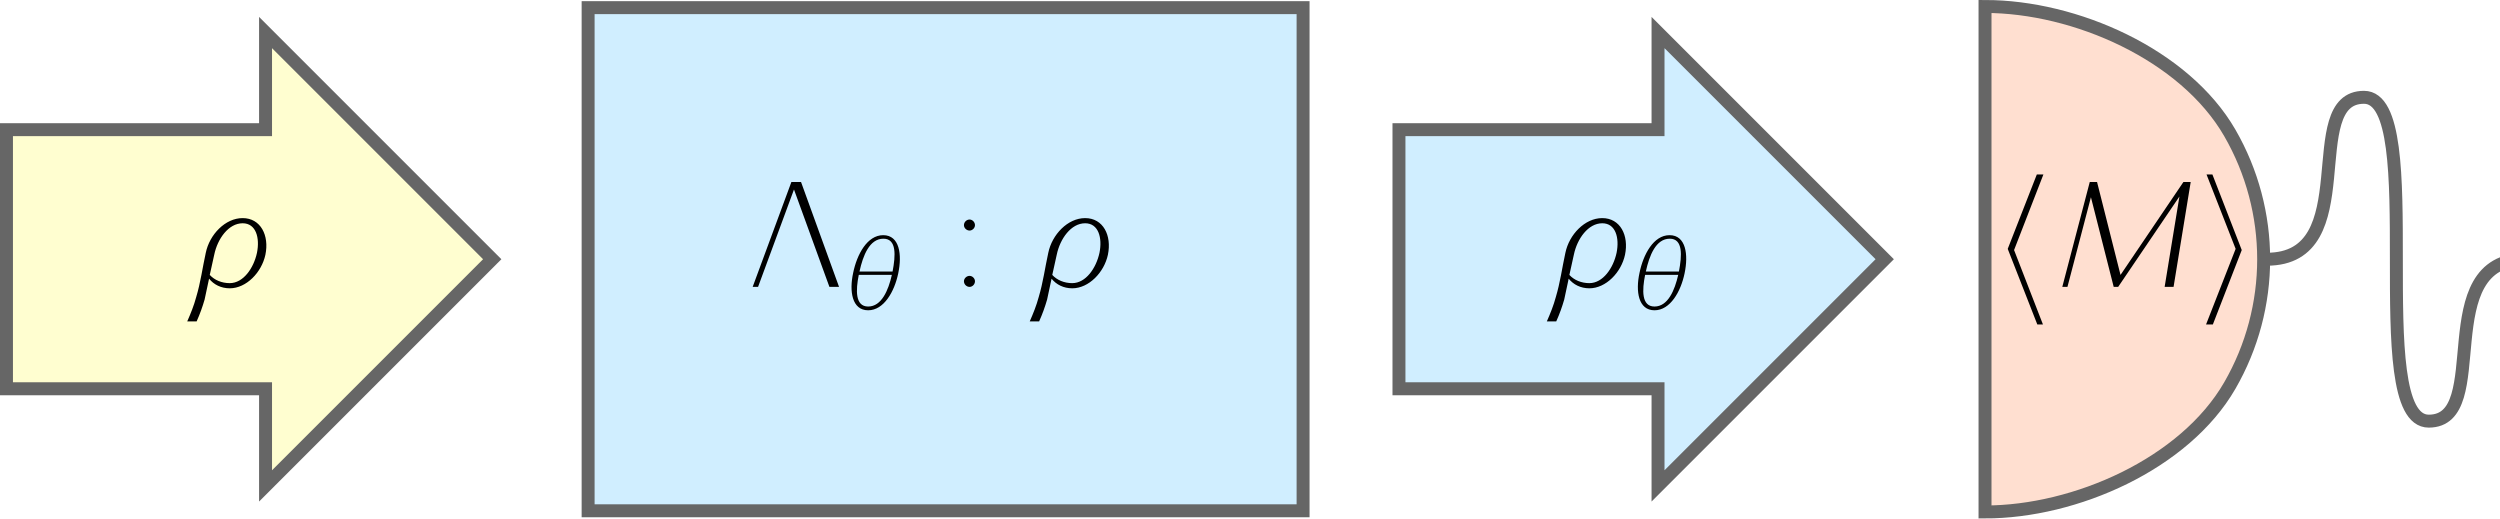
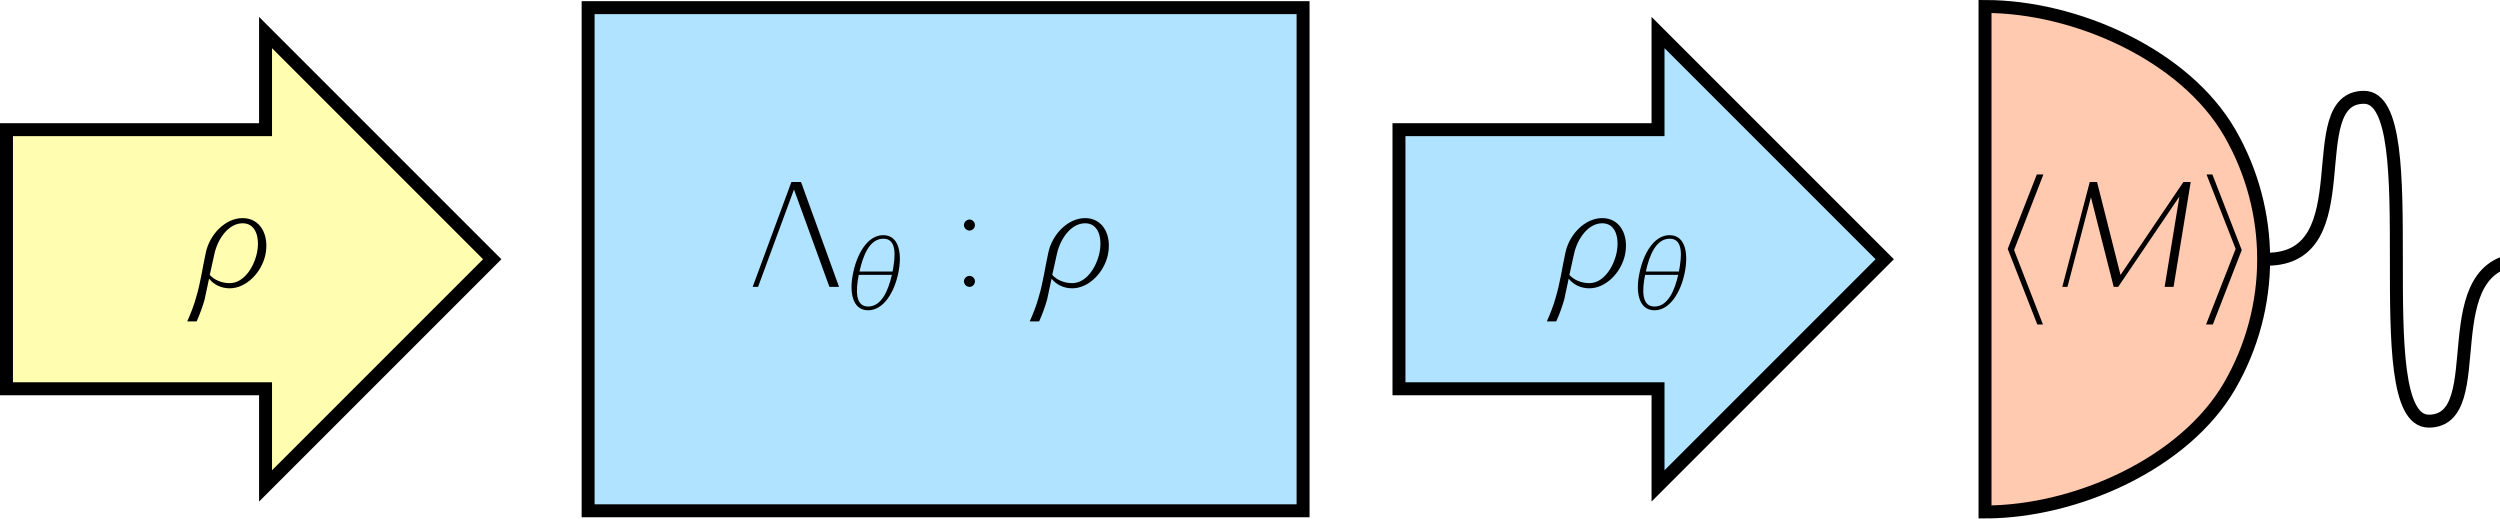
<svg xmlns="http://www.w3.org/2000/svg" xmlns:xlink="http://www.w3.org/1999/xlink" width="166.4pt" height="34.507pt" viewBox="0 0 166.4 34.507" version="1.1" id="svg2">
  <defs id="defs4">
    <filter id="alpha" filterUnits="objectBoundingBox" x="0" y="0" width="1" height="1">
      <feColorMatrix type="matrix" in="SourceGraphic" values="0 0 0 0 1 0 0 0 0 1 0 0 0 0 1 0 0 0 1 0" id="feColorMatrix7" />
    </filter>
    <clipPath id="clip2">
      <path d="m 0,0 308.801,0 0,64.039 -308.801,0 z m 0,0" id="path10" />
    </clipPath>
    <clipPath id="clip1">
      <rect width="309" height="65" id="rect13" x="0" y="0" />
    </clipPath>
    <g id="surface941" clip-path="url(#clip1)">
      <g clip-path="url(#clip2)" id="g16" style="clip-rule:nonzero">
        <rect x="0" y="0" width="309" height="65" style="fill:#000000;fill-opacity:0.6;stroke:none" id="rect18" />
      </g>
    </g>
    <clipPath id="clip4">
      <path d="M 0,2 62,2 62,62 0,62 Z M 0,2" id="path26" />
    </clipPath>
    <clipPath id="clip5">
      <path d="m 172,2 62,0 0,60 -62,0 z m 0,0" id="path29" />
    </clipPath>
    <clipPath id="clip6">
      <path d="m 244,0 37,0 0,64.039 -37,0 z m 0,0" id="path32" />
    </clipPath>
    <clipPath id="clip7">
      <path d="m 280,11 28.801,0 0,42 L 280,53 Z m 0,0" id="path35" />
    </clipPath>
    <clipPath id="clip3">
      <rect width="309" height="65" id="rect38" x="0" y="0" />
    </clipPath>
    <g id="surface938" clip-path="url(#clip3)">
      <path style="fill:#b0e3ff;fill-opacity:1;fill-rule:nonzero;stroke:#000000;stroke-width:1.6;stroke-linecap:butt;stroke-linejoin:miter;stroke-miterlimit:4;stroke-opacity:1" d="m 72.645,64.055 88.312,0 0,-62.148 -88.312,0 z m 0,0" transform="matrix(1,0,0,-1,0,65)" id="path41" />
      <path style="fill:#fffdb0;fill-opacity:1;fill-rule:evenodd;stroke:none" d="m 32.801,48.02 0,12 28,-28 -28,-28 0,12 -32,0 0,32 z m 0,0" id="path43" />
      <g clip-path="url(#clip4)" id="g45" style="clip-rule:nonzero">
        <path style="fill:none;stroke:#000000;stroke-width:1.6;stroke-linecap:butt;stroke-linejoin:miter;stroke-miterlimit:4;stroke-opacity:1" d="m 32.801,16.98 0,-12 28,28 -28,28 0,-12 -32,0 0,-32 z m 0,0" transform="matrix(1,0,0,-1,0,65)" id="path47" />
      </g>
      <path style="fill:#b0e3ff;fill-opacity:1;fill-rule:evenodd;stroke:none" d="m 204.801,48.02 0,12 28,-28 -28,-28 0,12 -32,0 0,32 z m 0,0" id="path49" />
      <g clip-path="url(#clip5)" id="g51" style="clip-rule:nonzero">
        <path style="fill:none;stroke:#000000;stroke-width:1.6;stroke-linecap:butt;stroke-linejoin:miter;stroke-miterlimit:4;stroke-opacity:1" d="m 204.801,16.98 0,-12 28,28 -28,28 0,-12 -32,0 0,-32 z m 0,0" transform="matrix(1,0,0,-1,0,65)" id="path53" />
      </g>
      <path style="fill:#ffcab0;fill-opacity:1;fill-rule:nonzero;stroke:none" d="m 245.191,0.801 c 11.152,0 24.656,5.949 30.234,15.609 5.578,9.66 5.578,21.559 0,31.219 -5.578,9.66 -19.082,15.609 -30.234,15.609 z m 0,0" id="path55" />
      <g clip-path="url(#clip6)" id="g57" style="clip-rule:nonzero">
        <path style="fill:none;stroke:#000000;stroke-width:1.6;stroke-linecap:butt;stroke-linejoin:miter;stroke-miterlimit:4;stroke-opacity:1" d="m -0.801,245.191 c 0,11.152 -5.949,24.656 -15.609,30.234 -9.66,5.578 -21.559,5.578 -31.219,0 -9.66,-5.578 -15.609,-19.082 -15.609,-30.234 z m 0,0" transform="matrix(0,-1,1,0,0,0)" id="path59" />
      </g>
      <g clip-path="url(#clip7)" id="g61" style="clip-rule:nonzero">
        <path style="fill:none;stroke:#000000;stroke-width:1.6;stroke-linecap:butt;stroke-linejoin:miter;stroke-miterlimit:4;stroke-opacity:1" d="m 280,32.98 c 12,0 4,20 12,20 8,0 0,-40 8,-40 8,0 0,20 12,20" transform="matrix(1,0,0,-1,0,65)" id="path63" />
      </g>
    </g>
    <clipPath id="clip8">
      <path d="M 21.852,28 32,28 l 0,12.562 -10.148,0 z m 0,0" id="path66" />
    </clipPath>
    <clipPath id="clip9">
      <path d="m 107,30.035 7,0 0,8.965 -7,0 z m 0,0" id="path69" />
    </clipPath>
    <clipPath id="clip10">
      <path d="m 128,28 10,0 0,12.562 -10,0 z m 0,0" id="path72" />
    </clipPath>
    <clipPath id="clip11">
      <path d="m 191,28 10,0 0,12.562 -10,0 z m 0,0" id="path75" />
    </clipPath>
    <clipPath id="clip12">
      <path d="m 202,30.035 6,0 0,8.965 -6,0 z m 0,0" id="path78" />
    </clipPath>
    <clipPath id="clip13">
      <path d="m 248.598,22.973 4.402,0 0,17.59 -4.402,0 z m 0,0" id="path81" />
    </clipPath>
    <clipPath id="clip14">
      <path d="m 272.098,22.973 4.5,0 0,17.59 -4.5,0 z m 0,0" id="path84" />
    </clipPath>
    <g id="g4297">
      <symbol id="glyph0-0" overflow="visible" style="overflow:visible">
        <path id="path4300" d="" style="stroke:none" />
      </symbol>
      <symbol id="glyph0-1" overflow="visible" style="overflow:visible">
        <path id="path4303" d="m 5.281,-2.141 c 0.266,-1.281 -0.312,-2.438 -1.516,-2.438 -1.156,0 -2.203,1.094 -2.453,2.312 C 1.094,-1.281 0.969,-0.297 0.672,0.688 0.531,1.219 0.312,1.766 0.078,2.297 l 0.625,0 C 0.922,1.812 1.094,1.328 1.234,0.844 L 1.531,-0.547 c 0.312,0.391 0.797,0.641 1.375,0.641 1.109,0 2.125,-1.062 2.375,-2.234 z m -0.562,-0.125 C 4.5,-1.25 3.812,-0.25 2.906,-0.25 2.375,-0.25 1.891,-0.453 1.578,-0.797 L 1.875,-2.141 c 0.219,-1.062 0.953,-2.094 1.891,-2.094 0.891,0 1.156,0.969 0.953,1.969 z m 0,0" style="stroke:none" />
      </symbol>
      <symbol id="glyph0-2" overflow="visible" style="overflow:visible">
        <path id="path4306" d="m 3.125,-7.484 -0.438,0 L 0.75,-2.531 2.719,2.5 l 0.375,0 -1.922,-4.953 z m 0,0" style="stroke:none" />
      </symbol>
      <symbol id="glyph0-3" overflow="visible" style="overflow:visible">
        <path id="path4309" d="M 5.5,-3.422 C 5.875,-5.219 5.641,-7.062 4.078,-7.062 c -1.531,0 -2.5,1.844 -2.875,3.594 -0.375,1.75 -0.109,3.547 1.422,3.547 1.516,0 2.516,-1.766 2.875,-3.5 z m -0.547,-0.188 -3.141,0 c 0.344,-1.531 0.969,-3.109 2.281,-3.109 1.281,0 1.172,1.609 0.859,3.109 z m -0.062,0.312 c -0.328,1.5 -0.984,3.031 -2.266,3.031 -1.25,0 -1.172,-1.562 -0.875,-3.031 z m 0,0" style="stroke:none" />
      </symbol>
      <symbol id="glyph0-4" overflow="visible" style="overflow:visible">
        <path id="path4312" d="m 3.125,-2.453 -1.953,-5.031 -0.391,0 1.938,4.953 L 0.75,2.5 l 0.453,0 z m 0,0" style="stroke:none" />
      </symbol>
      <symbol id="glyph1-0" overflow="visible" style="overflow:visible">
        <path id="path4315" d="" style="stroke:none" />
      </symbol>
      <symbol id="glyph1-1" overflow="visible" style="overflow:visible">
        <path id="path4318" d="m 5.844,0 -2.531,-6.984 -0.641,0 L 0.094,0 0.453,0 2.844,-6.484 5.203,0 Z m 0,0" style="stroke:none" />
      </symbol>
      <symbol id="glyph1-2" overflow="visible" style="overflow:visible">
        <path id="path4321" d="m 1.531,-4.109 c 0,-0.203 -0.172,-0.375 -0.359,-0.375 -0.203,0 -0.375,0.172 -0.375,0.375 0,0.188 0.172,0.359 0.375,0.359 0.188,0 0.359,-0.172 0.359,-0.359 z m 0,3.734 c 0,-0.188 -0.172,-0.359 -0.359,-0.359 -0.203,0 -0.375,0.172 -0.375,0.359 0,0.203 0.172,0.375 0.375,0.375 0.188,0 0.359,-0.172 0.359,-0.375 z m 0,0" style="stroke:none" />
      </symbol>
      <symbol id="glyph2-0" overflow="visible" style="overflow:visible">
        <path id="path4324" d="" style="stroke:none" />
      </symbol>
      <symbol id="glyph2-1" overflow="visible" style="overflow:visible">
        <path id="path4327" d="m 3.844,-2.391 c 0.266,-1.25 0.094,-2.547 -1,-2.547 -1.062,0 -1.75,1.281 -2,2.516 -0.266,1.219 -0.078,2.484 1,2.484 1.047,0 1.75,-1.25 2,-2.453 z m -0.375,-0.125 -2.203,0 C 1.5,-3.594 1.938,-4.703 2.859,-4.703 c 0.891,0 0.812,1.125 0.609,2.188 z m -0.047,0.219 C 3.188,-1.266 2.734,-0.188 1.844,-0.188 c -0.875,0 -0.828,-1.094 -0.625,-2.109 z m 0,0" style="stroke:none" />
      </symbol>
    </g>
    <clipPath id="clip1-3">
      <path id="path4330" d="m 0,2 6,0 0,7.965 -6,0 z m 0,0" />
    </clipPath>
    <clipPath id="clip2-6">
      <path id="path4333" d="m 12,4 4,0 0,5.965 -4,0 z m 0,0" />
    </clipPath>
    <clipPath id="clip3-7">
      <path id="path4336" d="m 24,2 6,0 0,7.965 -6,0 z m 0,0" />
    </clipPath>
    <clipPath id="clip4-5">
      <path id="path4339" d="m 29,2 7,0 0,7.965 -7,0 z m 0,0" />
    </clipPath>
    <clipPath id="clip5-3">
      <path id="path4342" d="m 35,4 5,0 0,5.965 -5,0 z m 0,0" />
    </clipPath>
    <clipPath id="clip6-5">
      <path id="path4345" d="m 40,0 3,0 0,9.965 -3,0 z m 0,0" />
    </clipPath>
    <clipPath id="clip7-6">
      <path id="path4348" d="m 50,0 3,0 0,9.965 -3,0 z m 0,0" />
    </clipPath>
    <g id="g4495">
      <symbol id="glyph0-0-2" overflow="visible" style="overflow:visible">
        <path id="path4498" d="" style="stroke:none" />
      </symbol>
      <symbol id="glyph0-1-9" overflow="visible" style="overflow:visible">
        <path id="path4501" d="m 5.281,-2.141 c 0.266,-1.281 -0.312,-2.438 -1.516,-2.438 -1.156,0 -2.203,1.094 -2.453,2.312 C 1.094,-1.281 0.969,-0.297 0.672,0.688 0.531,1.219 0.312,1.766 0.078,2.297 l 0.625,0 C 0.922,1.812 1.094,1.328 1.234,0.844 L 1.531,-0.547 c 0.312,0.391 0.797,0.641 1.375,0.641 1.109,0 2.125,-1.062 2.375,-2.234 z m -0.562,-0.125 C 4.5,-1.25 3.812,-0.25 2.906,-0.25 2.375,-0.25 1.891,-0.453 1.578,-0.797 L 1.875,-2.141 c 0.219,-1.062 0.953,-2.094 1.891,-2.094 0.891,0 1.156,0.969 0.953,1.969 z m 0,0" style="stroke:none" />
      </symbol>
      <symbol id="glyph0-2-1" overflow="visible" style="overflow:visible">
        <path id="path4504" d="m 3.125,-7.484 -0.438,0 L 0.75,-2.531 2.719,2.5 l 0.375,0 -1.922,-4.953 z m 0,0" style="stroke:none" />
      </symbol>
      <symbol id="glyph0-3-2" overflow="visible" style="overflow:visible">
        <path id="path4507" d="m 7.922,0 1.141,-6.984 -0.484,0 -4.188,6.188 -1.562,-6.188 -0.484,0 L 0.516,0 0.859,0 2.422,-5.969 3.938,0 4.234,0 8.312,-6.016 7.328,0 Z m 0,0" style="stroke:none" />
      </symbol>
      <symbol id="glyph0-4-7" overflow="visible" style="overflow:visible">
        <path id="path4510" d="m 3.125,-2.453 -1.953,-5.031 -0.391,0 1.938,4.953 L 0.75,2.5 l 0.453,0 z m 0,0" style="stroke:none" />
      </symbol>
      <symbol id="glyph1-0-0" overflow="visible" style="overflow:visible">
        <path id="path4513" d="" style="stroke:none" />
      </symbol>
      <symbol id="glyph1-1-9" overflow="visible" style="overflow:visible">
        <path id="path4516" d="m 5.844,0 -2.531,-6.984 -0.641,0 L 0.094,0 0.453,0 2.844,-6.484 5.203,0 Z m 0,0" style="stroke:none" />
      </symbol>
      <symbol id="glyph1-2-3" overflow="visible" style="overflow:visible">
        <path id="path4519" d="m 1.531,-4.109 c 0,-0.203 -0.172,-0.375 -0.359,-0.375 -0.203,0 -0.375,0.172 -0.375,0.375 0,0.188 0.172,0.359 0.375,0.359 0.188,0 0.359,-0.172 0.359,-0.359 z m 0,3.734 c 0,-0.188 -0.172,-0.359 -0.359,-0.359 -0.203,0 -0.375,0.172 -0.375,0.359 0,0.203 0.172,0.375 0.375,0.375 0.188,0 0.359,-0.172 0.359,-0.375 z m 0,0" style="stroke:none" />
      </symbol>
      <symbol id="glyph2-0-6" overflow="visible" style="overflow:visible">
        <path id="path4522" d="" style="stroke:none" />
      </symbol>
      <symbol id="glyph2-1-0" overflow="visible" style="overflow:visible">
        <path id="path4525" d="m 3.844,-2.391 c 0.266,-1.25 0.094,-2.547 -1,-2.547 -1.062,0 -1.75,1.281 -2,2.516 -0.266,1.219 -0.078,2.484 1,2.484 1.047,0 1.75,-1.25 2,-2.453 z m -0.375,-0.125 -2.203,0 C 1.5,-3.594 1.938,-4.703 2.859,-4.703 c 0.891,0 0.812,1.125 0.609,2.188 z m -0.047,0.219 C 3.188,-1.266 2.734,-0.188 1.844,-0.188 c -0.875,0 -0.828,-1.094 -0.625,-2.109 z m 0,0" style="stroke:none" />
      </symbol>
    </g>
    <clipPath id="clip1-6">
      <path id="path4528" d="m 0,2 6,0 0,7.965 -6,0 z m 0,0" />
    </clipPath>
    <clipPath id="clip2-2">
      <path id="path4531" d="m 12,4 4,0 0,5.965 -4,0 z m 0,0" />
    </clipPath>
    <clipPath id="clip3-6">
      <path id="path4534" d="m 24,2 6,0 0,7.965 -6,0 z m 0,0" />
    </clipPath>
    <clipPath id="clip4-1">
      <path id="path4537" d="m 29,2 7,0 0,7.965 -7,0 z m 0,0" />
    </clipPath>
    <clipPath id="clip5-8">
      <path id="path4540" d="m 35,4 5,0 0,5.965 -5,0 z m 0,0" />
    </clipPath>
    <clipPath id="clip6-7">
      <path id="path4543" d="m 40,0 3,0 0,9.965 -3,0 z m 0,0" />
    </clipPath>
    <clipPath id="clip7-9">
      <path id="path4546" d="m 53,0 3.816,0 0,9.965 -3.816,0 z m 0,0" />
    </clipPath>
  </defs>
  <g id="surface934" transform="translate(-71.20078,-14.7659)">
-     <use xlink:href="#surface938" mask="none" id="use87" style="opacity:0.6" transform="matrix(0.5388599,0,0,0.5388599,71.20036,14.76547)" x="0" y="0" width="100%" height="100%" />
+     <use xlink:href="#surface938" mask="none" id="use87" style="opacity:1;fill:#ffcab0;fill-opacity:1" transform="matrix(0.5388599,0,0,0.5388599,71.20036,14.76547)" x="0" y="0" width="100%" height="100%" />
    <g id="surface57434" transform="translate(107.9174,-36.60771)">
      <g id="g4549" clip-path="url(#clip1-6)" style="clip-rule:nonzero" transform="translate(-24.33235,62.99745)">
        <g id="g4551" style="fill:#000000;fill-opacity:1">
          <use id="use4553" y="7.472" x="0" xlink:href="#glyph0-1-9" width="100%" height="100%" />
        </g>
      </g>
      <g id="g4670" transform="translate(7.667653,62.99745)">
        <g style="fill:#000000;fill-opacity:1" id="g4555">
          <use height="100%" width="100%" xlink:href="#glyph1-1-9" x="5.619" y="7.472" id="use4557" />
        </g>
        <g style="clip-rule:nonzero" clip-path="url(#clip2-2)" id="g4559">
          <g style="fill:#000000;fill-opacity:1" id="g4561">
            <use height="100%" width="100%" xlink:href="#glyph2-1-0" x="11.557" y="8.967" id="use4563" />
          </g>
        </g>
        <g style="fill:#000000;fill-opacity:1" id="g4565">
          <use height="100%" width="100%" xlink:href="#glyph1-2-3" x="18.979" y="7.472" id="use4567" />
        </g>
        <g style="clip-rule:nonzero" clip-path="url(#clip3-6)" id="g4569">
          <g style="fill:#000000;fill-opacity:1" id="g4571">
            <use height="100%" width="100%" xlink:href="#glyph0-1-9" x="24.077" y="7.472" id="use4573" />
          </g>
        </g>
      </g>
      <g id="g4682" transform="translate(36.46765,62.99745)">
        <g style="clip-rule:nonzero" clip-path="url(#clip4-1)" id="g4575">
          <g style="fill:#000000;fill-opacity:1" id="g4577">
            <use height="100%" width="100%" xlink:href="#glyph0-1-9" x="29.696" y="7.472" id="use4579" />
          </g>
        </g>
        <g style="clip-rule:nonzero" clip-path="url(#clip5-8)" id="g4581">
          <g style="fill:#000000;fill-opacity:1" id="g4583">
            <use height="100%" width="100%" xlink:href="#glyph2-1-0" x="35.096" y="8.967" id="use4585" />
          </g>
        </g>
      </g>
      <g id="g4690" transform="translate(56.41762,62.99745)">
        <g style="clip-rule:nonzero" clip-path="url(#clip6-7)" id="g4587">
          <g style="fill:#000000;fill-opacity:1" id="g4589">
            <use height="100%" width="100%" xlink:href="#glyph0-2-1" x="39.75" y="7.472" id="use4591" />
          </g>
        </g>
        <g style="fill:#000000;fill-opacity:1" id="g4593">
          <use height="100%" width="100%" xlink:href="#glyph0-3-2" x="43.616" y="7.472" id="use4595" />
        </g>
        <g style="clip-rule:nonzero" clip-path="url(#clip7-9)" id="g4597">
          <g style="fill:#000000;fill-opacity:1" id="g4599">
            <use height="100%" width="100%" xlink:href="#glyph0-4-7" x="52.951" y="7.472" id="use4601" />
          </g>
        </g>
      </g>
    </g>
  </g>
</svg>
